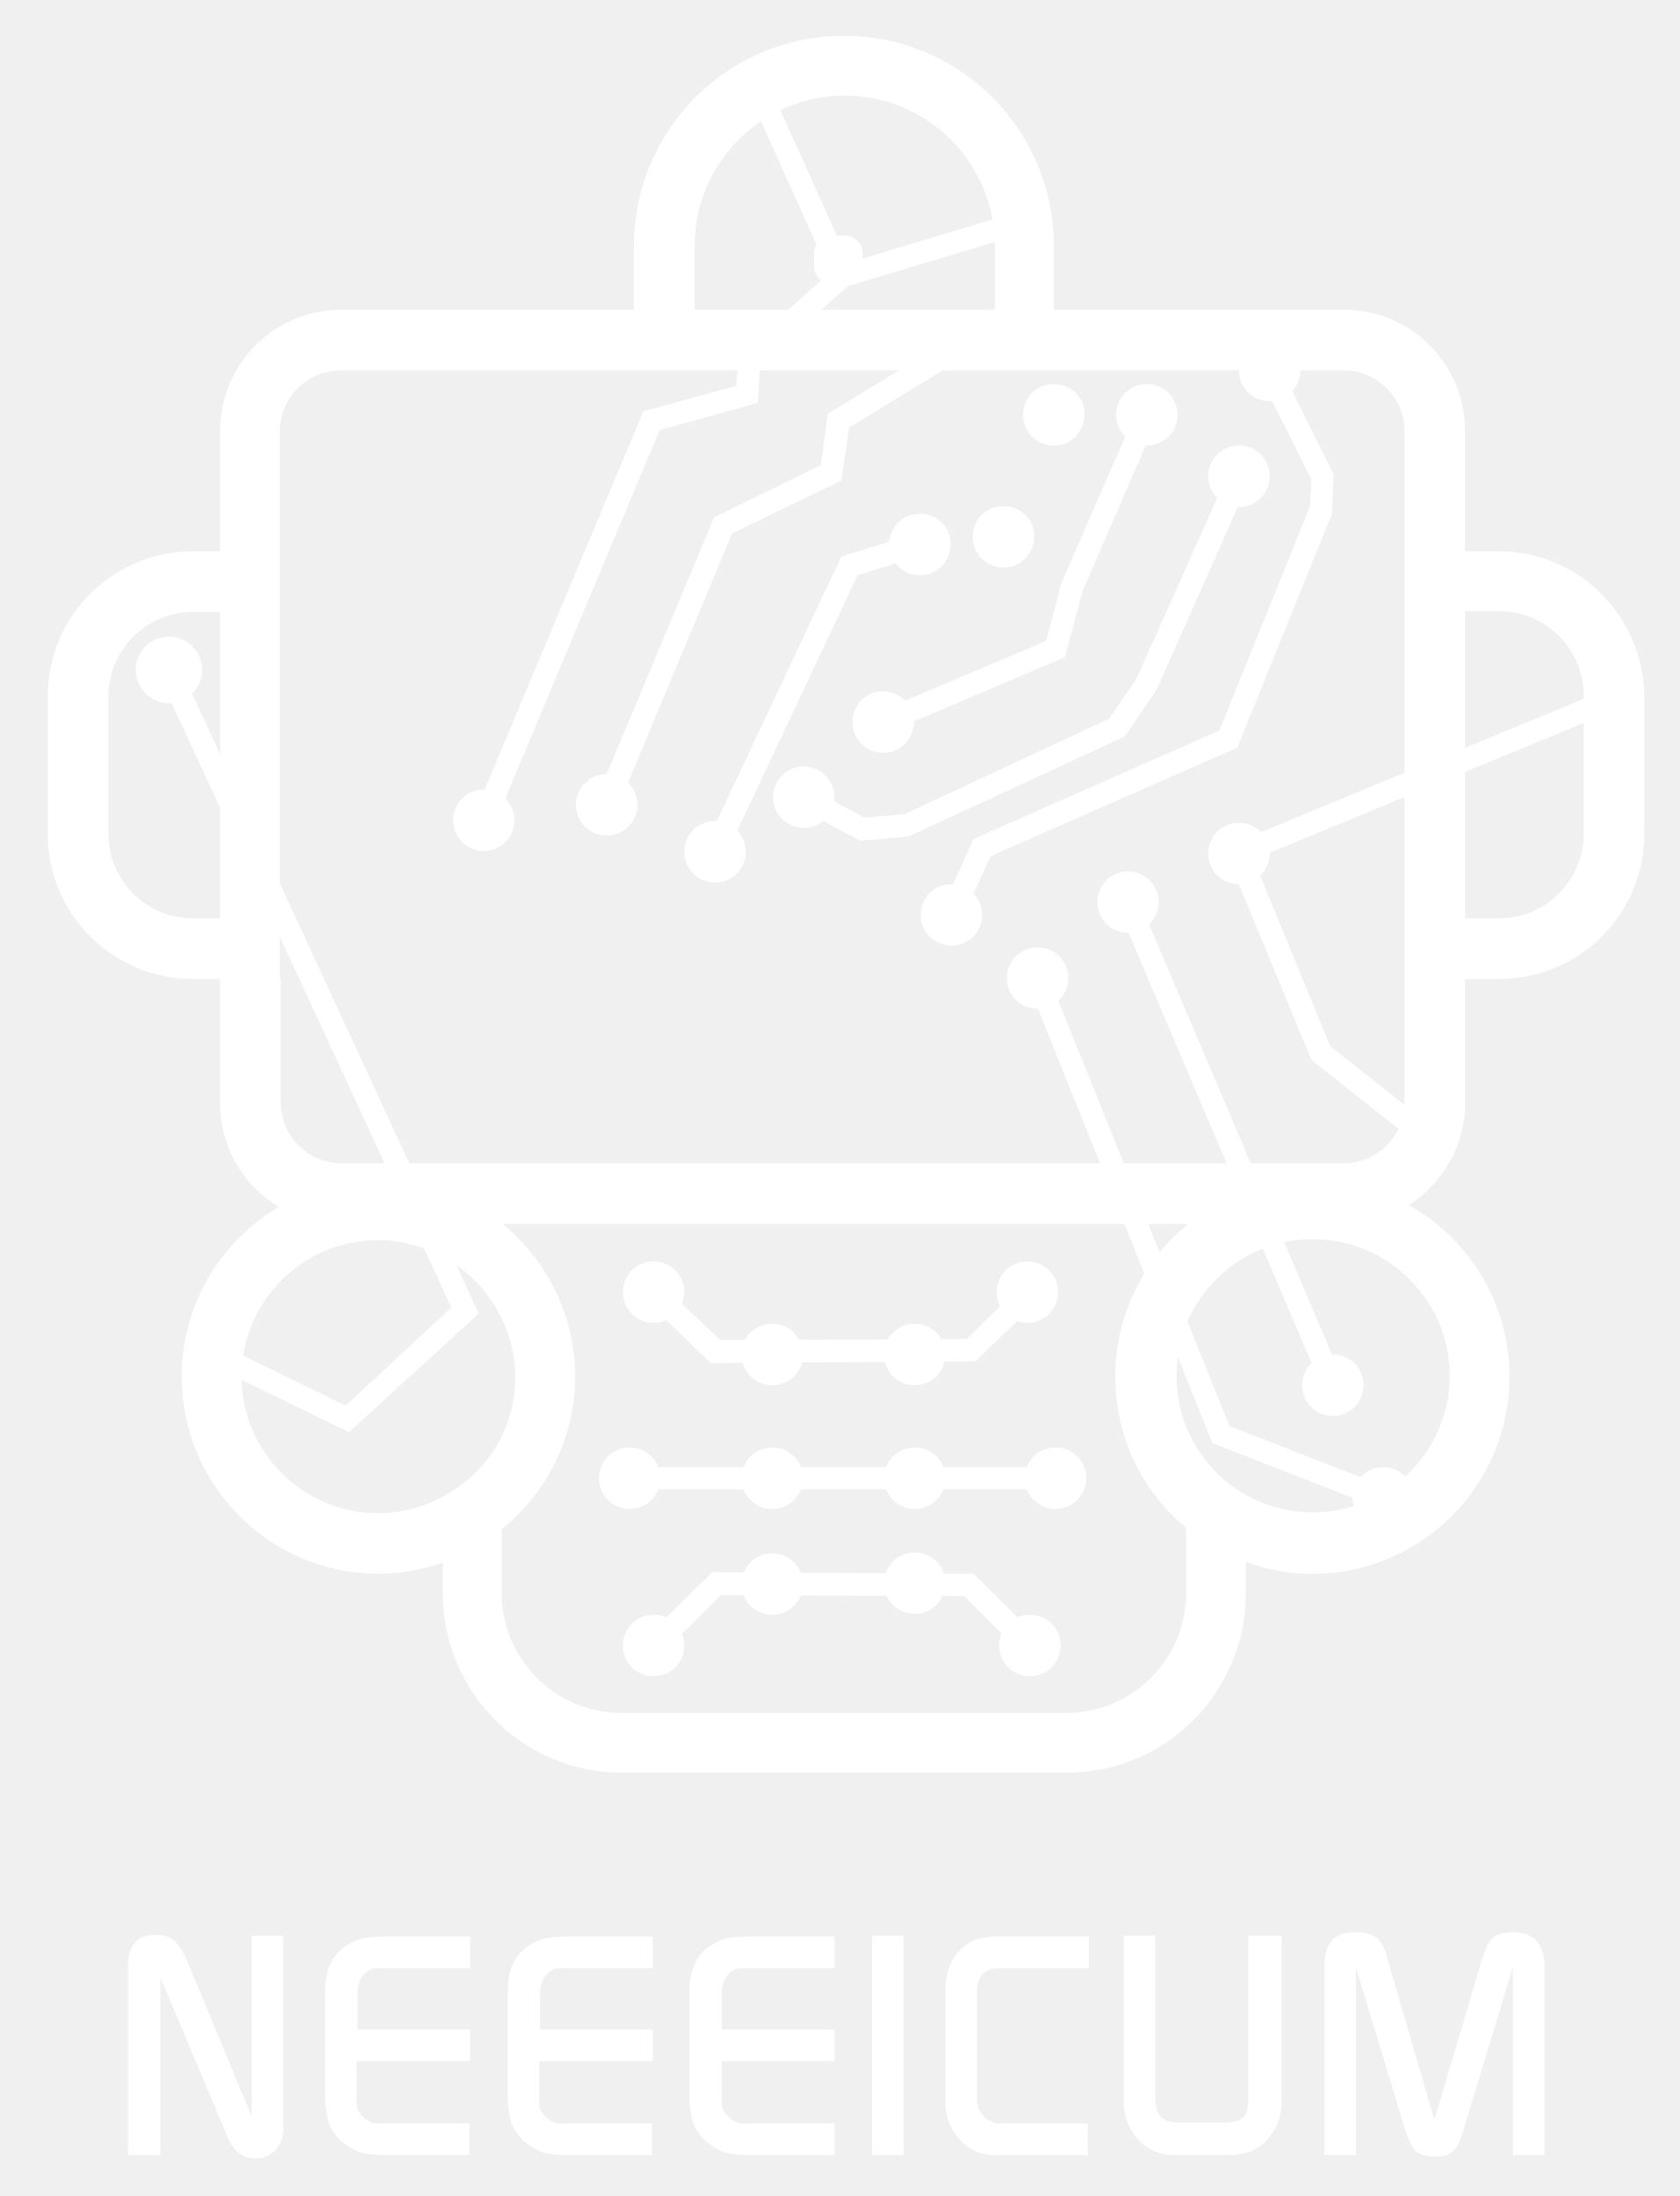
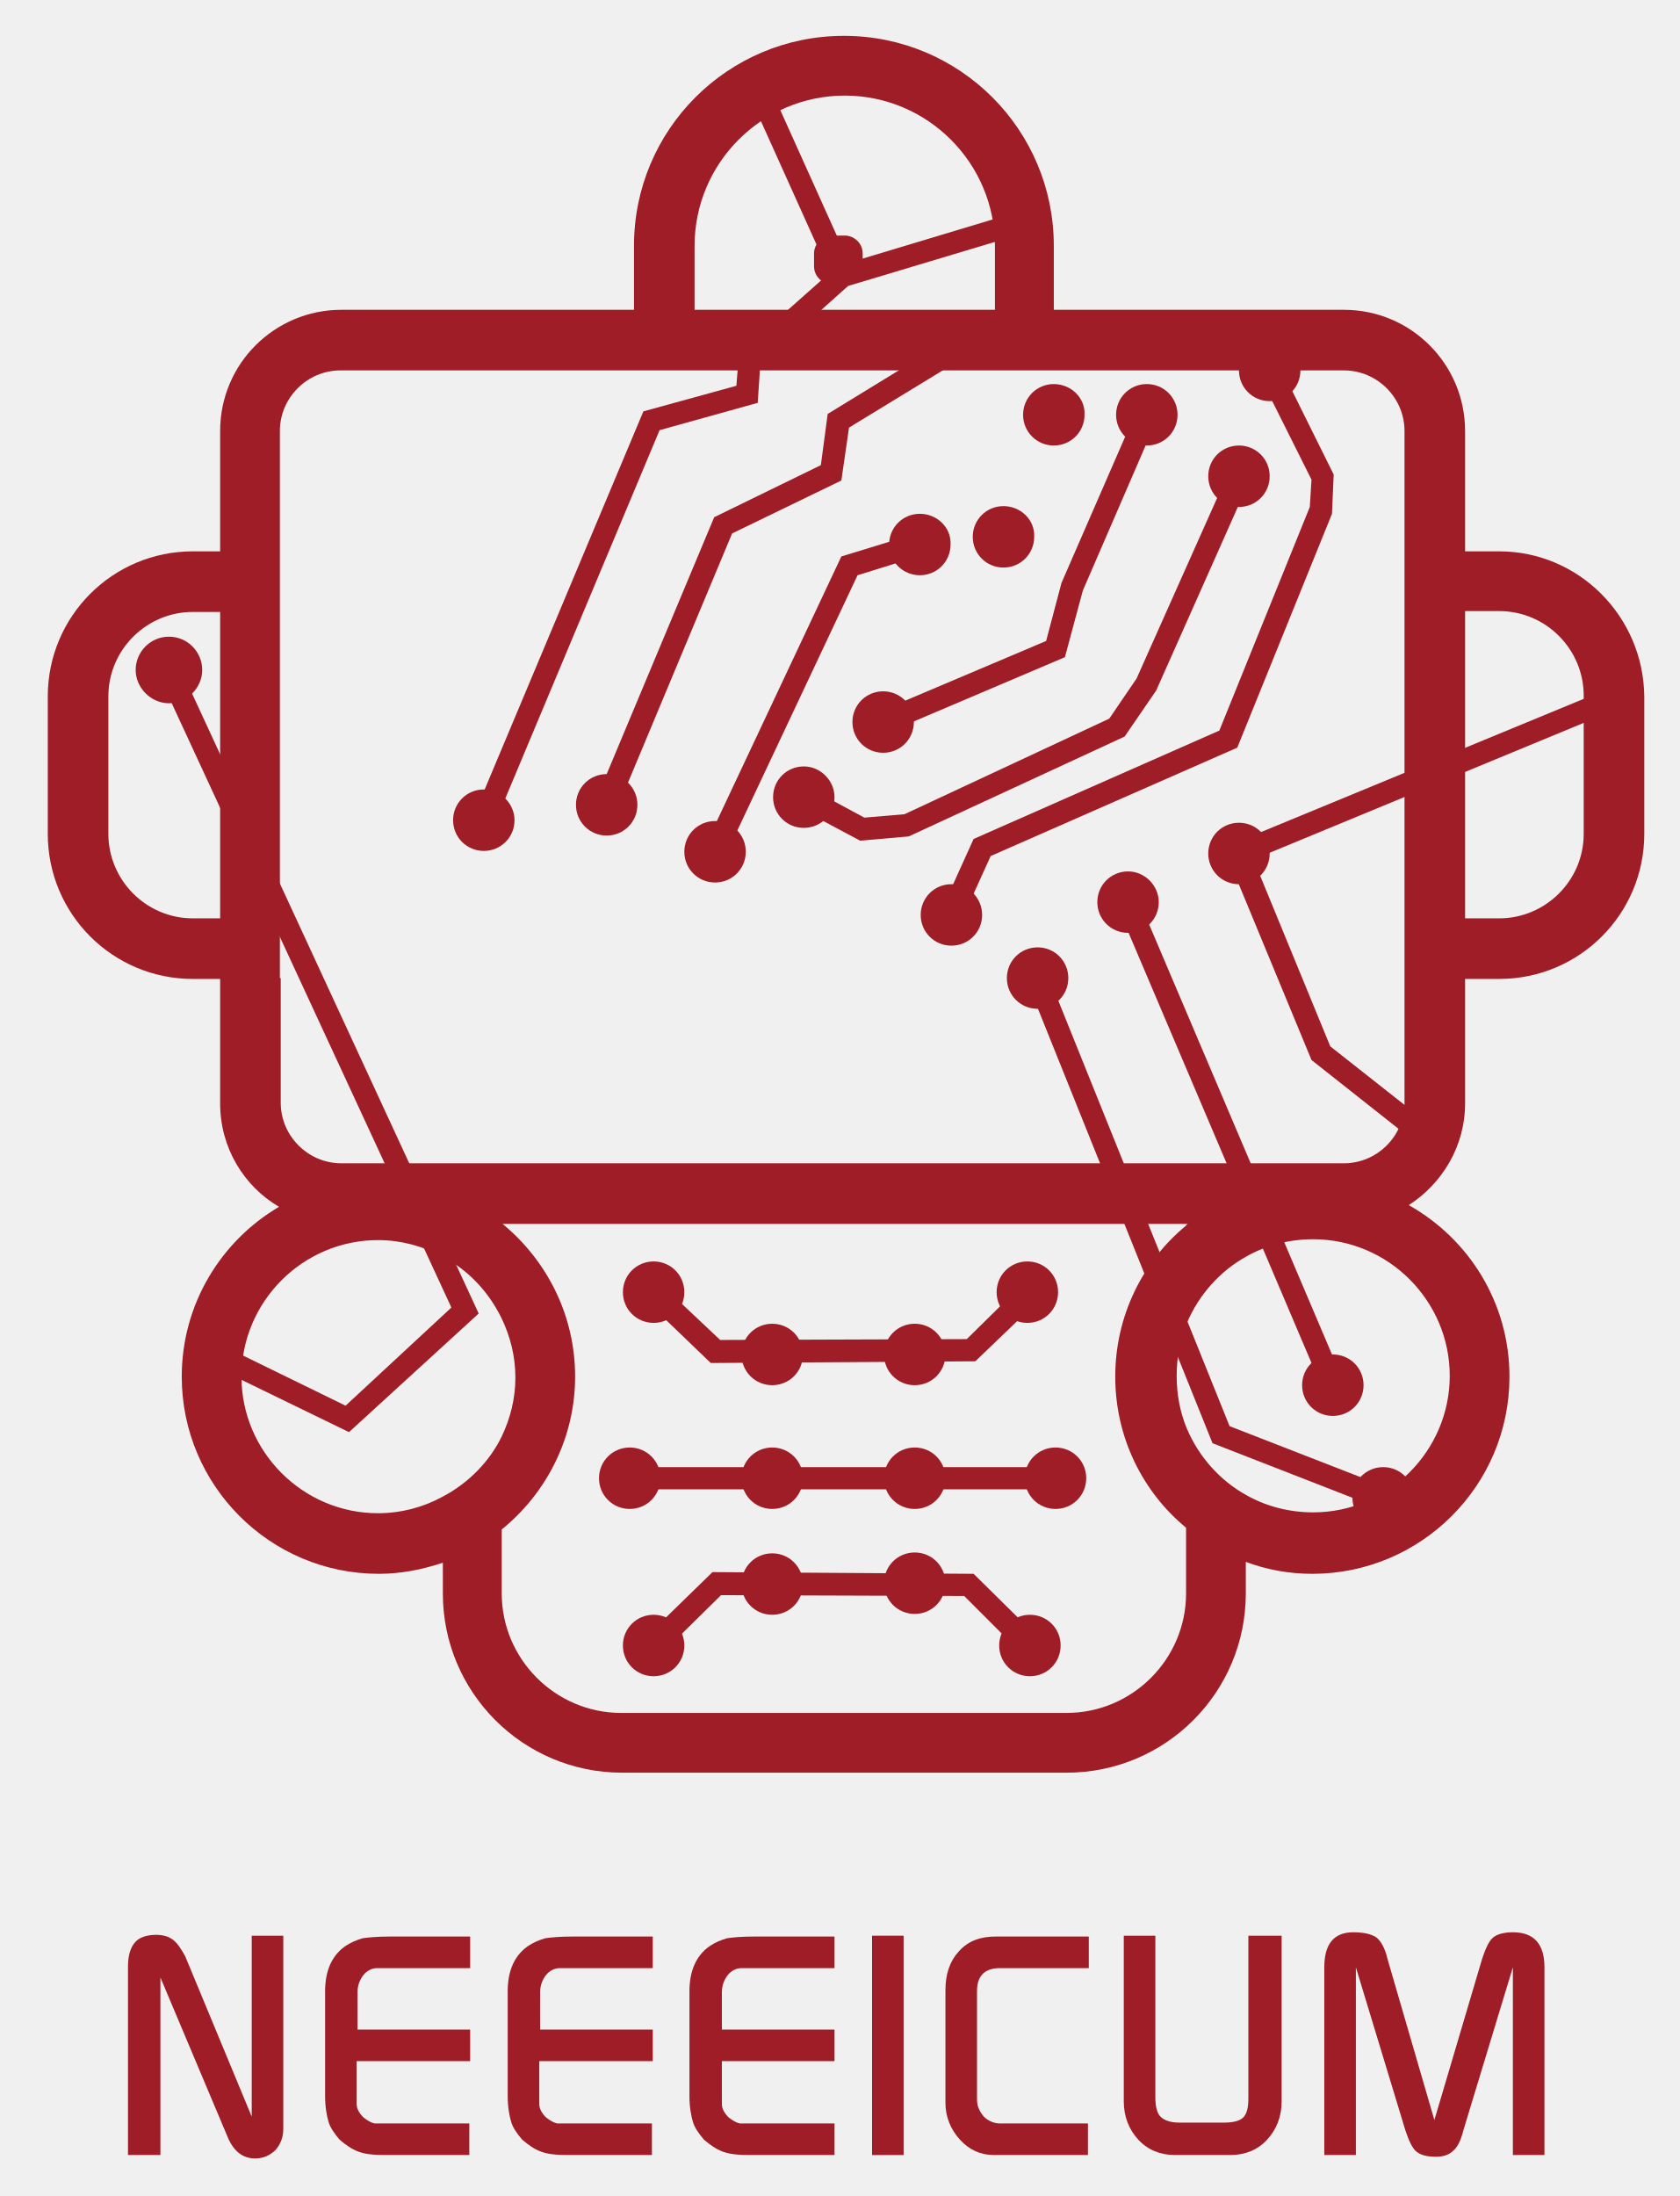
<svg xmlns="http://www.w3.org/2000/svg" version="1.1" id="Camada_1" x="0px" y="0px" viewBox="0 0 196.8 257.3" style="enable-background:new 0 0 196.8 257.3;" xml:space="preserve">
  <style type="text/css">
- 	.st0{fill:#FFFFFF;}
+ 	.st0{fill:#9F1D26;}
</style>
  <g>
    <path class="st0" d="M175.7,64.6h-4V50.5c0-7.8-6.3-14.2-14.2-14.2h-34v-7.5c0-13.6-11-24.6-24.6-24.6s-24.6,11-24.6,24.6v7.5H40   c-7.8,0-14.2,6.3-14.2,14.2v14.1h-3.2c-9.4,0-17,7.6-17,17v16.1c0,9.4,7.6,17,17,17h3.2v14.6c0,5.2,2.8,9.7,6.9,12.1   c-6.8,4-11.4,11.4-11.4,19.9c0,12.7,10.3,23.1,23.1,23.1c2.6,0,5.1-0.5,7.5-1.3v3.6c0,11.6,9.4,21,21,21H125c11.6,0,21-9.4,21-21   v-3.7c2.4,0.9,5,1.4,7.8,1.4c12.7,0,23.1-10.3,23.1-23.1c0-8.6-4.7-16.1-11.8-20.1c3.9-2.5,6.6-6.9,6.6-11.9v-14.6h4   c9.4,0,17-7.6,17-17V81.6C192.6,72.2,185,64.6,175.7,64.6z M25.8,107.6h-3.2c-5.5,0-9.9-4.5-9.9-9.9V81.6c0-5.5,4.5-9.9,9.9-9.9   h3.2V107.6z M81.4,28.8c0-9.7,7.9-17.6,17.6-17.6s17.6,7.9,17.6,17.6v7.5H81.4V28.8z M32.8,114.6v-7v-36v-7V50.5   c0-3.9,3.2-7.1,7.1-7.1h34.4h7h35.2h7h34c3.9,0,7.1,3.2,7.1,7.1v14.1v7v36v7v14.6c0,3.9-3.2,7.1-7.1,7.1H40c-3.9,0-7.1-3.2-7.1-7.1   V114.6z M51.8,175.4c-2.2,1.2-4.8,1.9-7.5,1.9c-8.8,0-16-7.2-16-16c0-8.8,7.2-16,16-16c2.7,0,5.2,0.7,7.5,1.9   c3.1,1.6,5.5,4.2,7,7.3c1,2.1,1.6,4.4,1.6,6.9c0,2.5-0.6,4.8-1.6,6.9C57.4,171.2,54.9,173.8,51.8,175.4z M139,186.7   c0,7.7-6.3,14-14,14H72.8c-7.7,0-14-6.3-14-14v-7.5c5.2-4.2,8.6-10.7,8.6-17.9c0-7.2-3.3-13.6-8.5-17.9h80.3   c-0.1,0.1-0.2,0.1-0.2,0.2c-5.1,4.2-8.3,10.6-8.3,17.7c0,7.1,3.2,13.5,8.3,17.7V186.7z M169.9,161.2c0,8.8-7.2,16-16,16   c-2.8,0-5.5-0.7-7.8-2c-3.1-1.7-5.6-4.5-7-7.8c-0.8-1.9-1.2-4-1.2-6.2c0-2.2,0.4-4.3,1.2-6.2c1.4-3.3,3.9-6.1,7-7.8   c2.3-1.3,5-2,7.8-2C162.7,145.2,169.9,152.4,169.9,161.2z M185.6,97.7c0,5.5-4.5,9.9-9.9,9.9h-4v-36h4c5.5,0,9.9,4.5,9.9,9.9V97.7z   " />
    <g>
      <path class="st0" d="M19.8,74.6c-2.2,0-3.9,1.8-3.9,3.9s1.8,3.9,3.9,3.9s3.9-1.8,3.9-3.9S22,74.6,19.8,74.6L19.8,74.6z" />
    </g>
    <g>
      <polygon class="st0" points="40.9,167.8 26.3,160.7 27.4,158.3 40.5,164.7 52.9,153.2 18.6,79.1 21,78 56.1,153.9   " />
    </g>
    <g>
      <path class="st0" d="M76.6,147.8c-2,0-3.6,1.6-3.6,3.6s1.6,3.6,3.6,3.6s3.6-1.6,3.6-3.6S78.6,147.8,76.6,147.8L76.6,147.8z" />
    </g>
    <g>
      <polygon class="st0" points="77.5,193.8 75.6,191.9 83.5,184.2 114.1,184.4 121.7,191.9 119.8,193.8 113,187 84.5,186.9   " />
    </g>
    <g>
      <rect x="73.8" y="171.9" class="st0" width="49.9" height="2.6" />
    </g>
    <g>
      <polygon class="st0" points="83.3,159.7 75.7,152.4 77.5,150.5 84.4,157 113.3,156.9 119.8,150.5 121.7,152.4 114.3,159.5   " />
    </g>
    <g>
      <path class="st0" d="M90.5,155.1c-2,0-3.6,1.6-3.6,3.6s1.6,3.6,3.6,3.6s3.6-1.6,3.6-3.6S92.5,155.1,90.5,155.1L90.5,155.1z" />
    </g>
    <g>
      <path class="st0" d="M107.2,155.1c-2,0-3.6,1.6-3.6,3.6s1.6,3.6,3.6,3.6c2,0,3.6-1.6,3.6-3.6S109.2,155.1,107.2,155.1L107.2,155.1    z" />
    </g>
    <g>
      <path class="st0" d="M120.4,147.8c-2,0-3.6,1.6-3.6,3.6s1.6,3.6,3.6,3.6c2,0,3.6-1.6,3.6-3.6S122.4,147.8,120.4,147.8L120.4,147.8    z" />
    </g>
    <g>
      <path class="st0" d="M123.7,169.6c-2,0-3.6,1.6-3.6,3.6s1.6,3.6,3.6,3.6s3.6-1.6,3.6-3.6S125.7,169.6,123.7,169.6L123.7,169.6z" />
    </g>
    <g>
      <path class="st0" d="M107.2,169.6c-2,0-3.6,1.6-3.6,3.6s1.6,3.6,3.6,3.6c2,0,3.6-1.6,3.6-3.6S109.2,169.6,107.2,169.6L107.2,169.6    z" />
    </g>
    <g>
      <path class="st0" d="M90.5,169.6c-2,0-3.6,1.6-3.6,3.6s1.6,3.6,3.6,3.6s3.6-1.6,3.6-3.6S92.5,169.6,90.5,169.6L90.5,169.6z" />
    </g>
    <g>
      <path class="st0" d="M73.8,169.6c-2,0-3.6,1.6-3.6,3.6s1.6,3.6,3.6,3.6s3.6-1.6,3.6-3.6S75.8,169.6,73.8,169.6L73.8,169.6z" />
    </g>
    <g>
      <path class="st0" d="M76.6,189.2c-2,0-3.6,1.6-3.6,3.6s1.6,3.6,3.6,3.6s3.6-1.6,3.6-3.6S78.6,189.2,76.6,189.2L76.6,189.2z" />
    </g>
    <g>
      <path class="st0" d="M120.7,189.2c-2,0-3.6,1.6-3.6,3.6s1.6,3.6,3.6,3.6s3.6-1.6,3.6-3.6S122.7,189.2,120.7,189.2L120.7,189.2z" />
    </g>
    <g>
      <path class="st0" d="M107.2,181.9c-2,0-3.6,1.6-3.6,3.6s1.6,3.6,3.6,3.6c2,0,3.6-1.6,3.6-3.6S109.2,181.9,107.2,181.9L107.2,181.9    z" />
    </g>
    <g>
      <path class="st0" d="M90.5,182c-2,0-3.6,1.6-3.6,3.6s1.6,3.6,3.6,3.6s3.6-1.6,3.6-3.6S92.5,182,90.5,182L90.5,182z" />
    </g>
    <g>
      <path class="st0" d="M162.1,171.9c-2,0-3.6,1.6-3.6,3.6c0,2,1.6,3.6,3.6,3.6s3.6-1.6,3.6-3.6C165.7,173.5,164.1,171.9,162.1,171.9    L162.1,171.9z" />
    </g>
    <g>
      <path class="st0" d="M156.2,158.7c-2,0-3.6,1.6-3.6,3.6s1.6,3.6,3.6,3.6s3.6-1.6,3.6-3.6S158.2,158.7,156.2,158.7L156.2,158.7z" />
    </g>
    <g>
      <path class="st0" d="M121.6,111c-2,0-3.6,1.6-3.6,3.6s1.6,3.6,3.6,3.6s3.6-1.6,3.6-3.6S123.6,111,121.6,111L121.6,111z" />
    </g>
    <g>
      <path class="st0" d="M132.2,102.1c-2,0-3.6,1.6-3.6,3.6c0,2,1.6,3.6,3.6,3.6c2,0,3.6-1.6,3.6-3.6    C135.8,103.8,134.2,102.1,132.2,102.1L132.2,102.1z" />
    </g>
    <g>
      <path class="st0" d="M145.2,96.4c-2,0-3.6,1.6-3.6,3.6c0,2,1.6,3.6,3.6,3.6s3.6-1.6,3.6-3.6C148.8,98,147.2,96.4,145.2,96.4    L145.2,96.4z" />
    </g>
    <g>
      <path class="st0" d="M111.5,103.6c-2,0-3.6,1.6-3.6,3.6c0,2,1.6,3.6,3.6,3.6c2,0,3.6-1.6,3.6-3.6    C115.1,105.2,113.5,103.6,111.5,103.6L111.5,103.6z" />
    </g>
    <g>
      <path class="st0" d="M94.2,89.8c-2,0-3.6,1.6-3.6,3.6c0,2,1.6,3.6,3.6,3.6s3.6-1.6,3.6-3.6C97.8,91.5,96.2,89.8,94.2,89.8    L94.2,89.8z" />
    </g>
    <g>
      <path class="st0" d="M103.5,81c-2,0-3.6,1.6-3.6,3.6s1.6,3.6,3.6,3.6s3.6-1.6,3.6-3.6S105.5,81,103.5,81L103.5,81z" />
    </g>
    <g>
      <path class="st0" d="M148.8,39.8c-2,0-3.6,1.6-3.6,3.6c0,2,1.6,3.6,3.6,3.6s3.6-1.6,3.6-3.6C152.4,41.4,150.8,39.8,148.8,39.8    L148.8,39.8z" />
    </g>
    <g>
      <path class="st0" d="M145.2,52.2c-2,0-3.6,1.6-3.6,3.6c0,2,1.6,3.6,3.6,3.6s3.6-1.6,3.6-3.6C148.8,53.8,147.2,52.2,145.2,52.2    L145.2,52.2z" />
    </g>
    <g>
      <path class="st0" d="M134.4,45c-2,0-3.6,1.6-3.6,3.6c0,2,1.6,3.6,3.6,3.6s3.6-1.6,3.6-3.6C138,46.6,136.4,45,134.4,45L134.4,45z" />
    </g>
    <g>
      <path class="st0" d="M123.5,45c-2,0-3.6,1.6-3.6,3.6c0,2,1.6,3.6,3.6,3.6s3.6-1.6,3.6-3.6C127.2,46.6,125.5,45,123.5,45L123.5,45z    " />
    </g>
    <g>
      <path class="st0" d="M117.6,59.3c-2,0-3.6,1.6-3.6,3.6c0,2,1.6,3.6,3.6,3.6c2,0,3.6-1.6,3.6-3.6C121.3,60.9,119.6,59.3,117.6,59.3    L117.6,59.3z" />
    </g>
    <g>
      <path class="st0" d="M107.8,60.2c-2,0-3.6,1.6-3.6,3.6c0,2,1.6,3.6,3.6,3.6s3.6-1.6,3.6-3.6C111.5,61.8,109.8,60.2,107.8,60.2    L107.8,60.2z" />
    </g>
    <g>
      <path class="st0" d="M83.8,96.2c-2,0-3.6,1.6-3.6,3.6c0,2,1.6,3.6,3.6,3.6s3.6-1.6,3.6-3.6C87.4,97.8,85.8,96.2,83.8,96.2    L83.8,96.2z" />
    </g>
    <g>
      <path class="st0" d="M71.1,90.7c-2,0-3.6,1.6-3.6,3.6s1.6,3.6,3.6,3.6s3.6-1.6,3.6-3.6S73.1,90.7,71.1,90.7L71.1,90.7z" />
    </g>
    <g>
      <path class="st0" d="M56.7,92.5c-2,0-3.6,1.6-3.6,3.6c0,2,1.6,3.6,3.6,3.6s3.6-1.6,3.6-3.6C60.3,94.2,58.7,92.5,56.7,92.5    L56.7,92.5z" />
    </g>
    <g>
      <polygon class="st0" points="161.6,176.7 142.1,169.1 120.4,115.1 122.8,114.2 144.1,167.1 162.6,174.3   " />
    </g>
    <g>
      <rect x="142.9" y="103.3" transform="matrix(0.9202 -0.3914 0.3914 0.9202 -40.9572 67.1346)" class="st0" width="2.6" height="61.4" />
    </g>
    <g>
      <polygon class="st0" points="166.1,134 153.7,124.2 143.4,99.3 187.5,81.1 188.5,83.5 146.9,100.7 155.9,122.6 167.7,131.9   " />
    </g>
    <g>
      <polygon class="st0" points="112.7,107.8 110.3,106.7 114.1,98.3 142.9,85.6 153.5,59.4 153.7,56.2 147.6,44 150,42.9 156.3,55.6     156.1,60.2 145,87.6 116.1,100.3   " />
    </g>
    <g>
      <polygon class="st0" points="100.8,98.5 93.5,94.6 94.8,92.3 101.3,95.8 106,95.4 130,84.2 133.2,79.5 144,55.3 146.4,56.4     135.5,80.9 131.8,86.3 106.5,98   " />
    </g>
    <g>
      <polygon class="st0" points="104.1,85.8 103,83.4 122.6,75.1 124.4,68.3 133.2,48.1 135.6,49.1 126.9,69.2 124.8,77   " />
    </g>
    <g>
      <polygon class="st0" points="85,100.3 82.6,99.2 98.6,65.2 107.4,62.5 108.2,65 100.5,67.4   " />
    </g>
    <g>
      <polygon class="st0" points="72.3,94.8 69.8,93.8 83.7,60.6 96.2,54.5 97,48.5 109.9,40.6 111.3,42.9 99.5,50.1 98.6,56.3     85.8,62.5   " />
    </g>
    <g>
      <polygon class="st0" points="57.9,96.7 55.5,95.6 75.4,48.2 86.3,45.2 86.6,41.4 98.1,31.2 118.7,25 119.4,27.5 99.4,33.5     89.1,42.7 88.8,47.2 77.3,50.4   " />
    </g>
    <g>
      <rect x="92.6" y="9.7" transform="matrix(0.9118 -0.4107 0.4107 0.9118 -0.5572 40.4548)" class="st0" width="2.6" height="23.7" />
    </g>
    <g>
      <path class="st0" d="M99,33.3h-1.5c-1.1,0-2.1-0.9-2.1-2.1v-1.5c0-1.1,0.9-2.1,2.1-2.1H99c1.1,0,2.1,0.9,2.1,2.1v1.5    C101.1,32.4,100.2,33.3,99,33.3z M98.1,30.7h0.3v-0.3h-0.3V30.7z" />
    </g>
  </g>
  <g>
    <path class="st0" d="M15,252.5v-22.1c0-1.3,0.3-2.2,0.8-2.8c0.5-0.6,1.4-0.9,2.5-0.9c0.8,0,1.5,0.2,2,0.6c0.5,0.4,0.9,1,1.4,1.9   l7.8,18.8v-21.2h3.7v22.6c0,1-0.3,1.8-0.9,2.5c-0.6,0.6-1.4,1-2.4,1c-1.5,0-2.6-0.9-3.3-2.7l-7.8-18.5v20.8H15z" />
    <path class="st0" d="M55,252.5H45c-1.2,0-2.2-0.1-3-0.4c-0.8-0.3-1.5-0.8-2.2-1.4c-0.6-0.7-1.1-1.4-1.3-2.1c-0.2-0.7-0.4-1.7-0.4-3   v-12.3c0-2.4,0.8-4.2,2.4-5.3c0.6-0.4,1.3-0.7,2-0.9c0.7-0.1,1.7-0.2,3.2-0.2h9.4v3.7h-9.3h-1.6c-0.6,0-1.2,0.3-1.6,0.8   c-0.4,0.5-0.7,1.2-0.7,2v4.4h13.2v3.7H41.8v3.4v1.6c0,0.6,0.3,1.1,0.8,1.6c0.5,0.4,0.9,0.6,1.3,0.7h2H55V252.5z" />
    <path class="st0" d="M76.4,252.5h-10c-1.2,0-2.2-0.1-3-0.4c-0.8-0.3-1.5-0.8-2.2-1.4c-0.6-0.7-1.1-1.4-1.3-2.1   c-0.2-0.7-0.4-1.7-0.4-3v-12.3c0-2.4,0.8-4.2,2.4-5.3c0.6-0.4,1.3-0.7,2-0.9c0.7-0.1,1.7-0.2,3.2-0.2h9.4v3.7h-9.3h-1.6   c-0.6,0-1.2,0.3-1.6,0.8c-0.4,0.5-0.7,1.2-0.7,2v4.4h13.2v3.7H63.2v3.4v1.6c0,0.6,0.3,1.1,0.8,1.6c0.5,0.4,0.9,0.6,1.3,0.7h2h9.1   V252.5z" />
    <path class="st0" d="M97.7,252.5h-10c-1.2,0-2.2-0.1-3-0.4c-0.8-0.3-1.5-0.8-2.2-1.4c-0.6-0.7-1.1-1.4-1.3-2.1   c-0.2-0.7-0.4-1.7-0.4-3v-12.3c0-2.4,0.8-4.2,2.4-5.3c0.6-0.4,1.3-0.7,2-0.9c0.7-0.1,1.7-0.2,3.2-0.2h9.4v3.7h-9.3h-1.6   c-0.6,0-1.2,0.3-1.6,0.8c-0.4,0.5-0.7,1.2-0.7,2v4.4h13.2v3.7H84.6v3.4v1.6c0,0.6,0.3,1.1,0.8,1.6c0.5,0.4,0.9,0.6,1.3,0.7h2h9.1   V252.5z" />
    <path class="st0" d="M102.2,252.5v-25.7h3.7v25.7H102.2z" />
    <path class="st0" d="M127.6,252.5h-11.1c-1.6,0-2.9-0.6-4-1.8s-1.7-2.7-1.7-4.3v-13.2c0-1.9,0.5-3.4,1.6-4.6   c1.1-1.2,2.5-1.7,4.3-1.7h10.9v3.7h-10.4c-1.8,0-2.7,0.9-2.7,2.7V246c0,0.8,0.3,1.4,0.8,2c0.5,0.5,1.2,0.8,1.9,0.8h10.3V252.5z" />
    <path class="st0" d="M150.2,226.8v19.4c0,1.8-0.6,3.3-1.7,4.5c-1.1,1.2-2.6,1.8-4.3,1.8h-6.5c-1.7,0-3.2-0.6-4.3-1.8   c-1.1-1.2-1.7-2.7-1.7-4.5v-19.4h3.7v18.9c0,1.1,0.2,1.9,0.6,2.3s1.1,0.7,2.2,0.7h5.3c1,0,1.8-0.2,2.2-0.6c0.4-0.4,0.6-1.1,0.6-2.2   v-19.1H150.2z" />
    <path class="st0" d="M155.2,252.5v-22c0-2.7,1.1-4.1,3.4-4.1c1.2,0,2.1,0.2,2.7,0.6c0.5,0.4,1,1.2,1.3,2.5l5.5,18.9l5.6-18.9   c0.4-1.2,0.8-2.1,1.3-2.5c0.5-0.4,1.3-0.6,2.3-0.6c2.5,0,3.7,1.4,3.7,4.1v22h-3.7v-22l-5.8,19.1c-0.3,1.2-0.7,2-1.2,2.4   c-0.5,0.5-1.2,0.7-2,0.7c-1.1,0-1.8-0.2-2.3-0.6s-0.9-1.3-1.3-2.5l-5.8-19.1v22H155.2z" />
  </g>
</svg>
